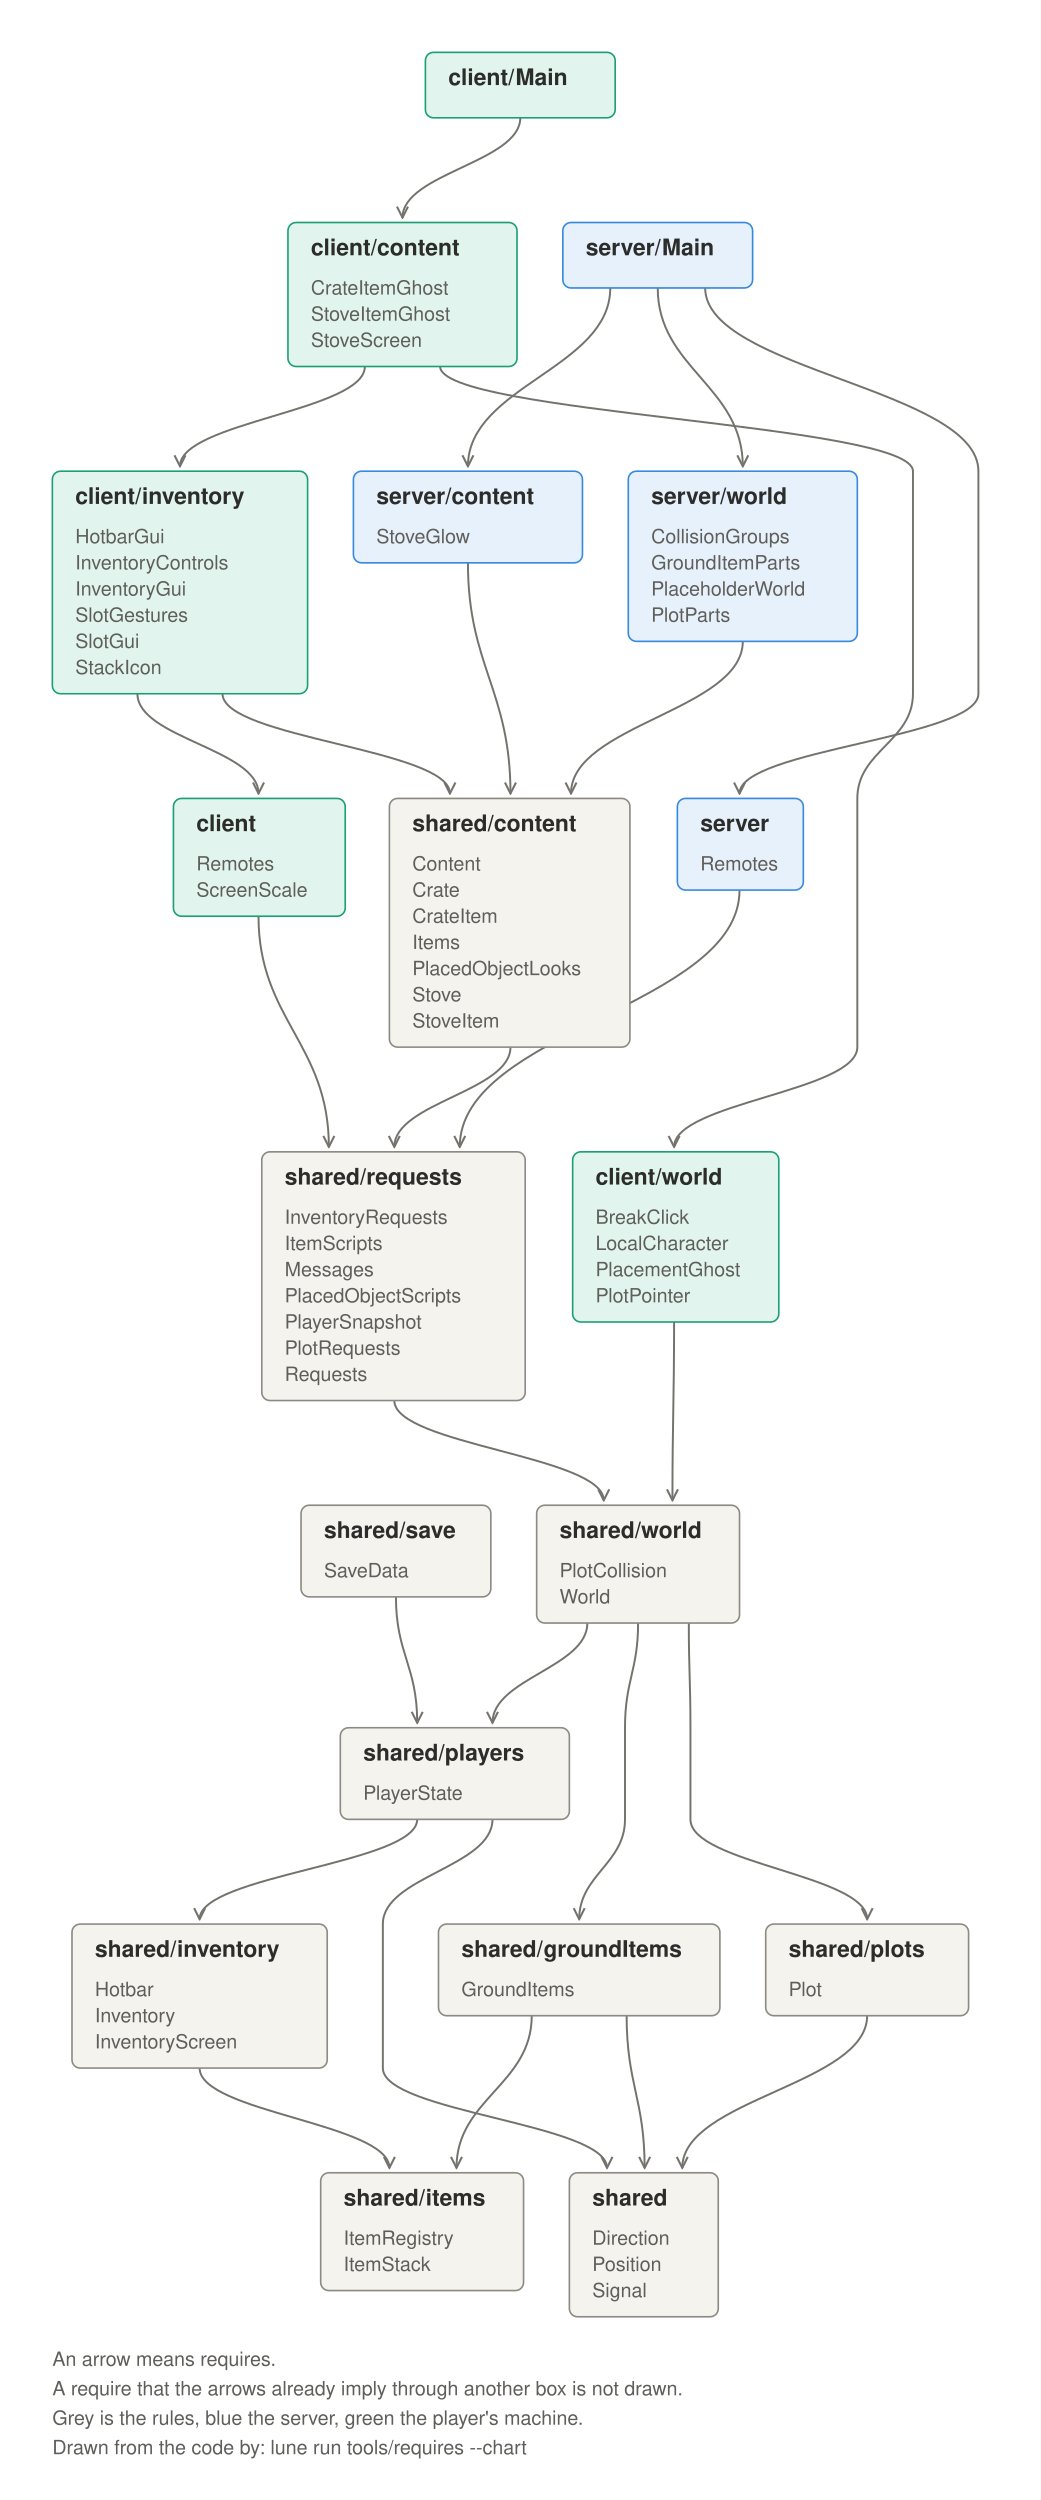
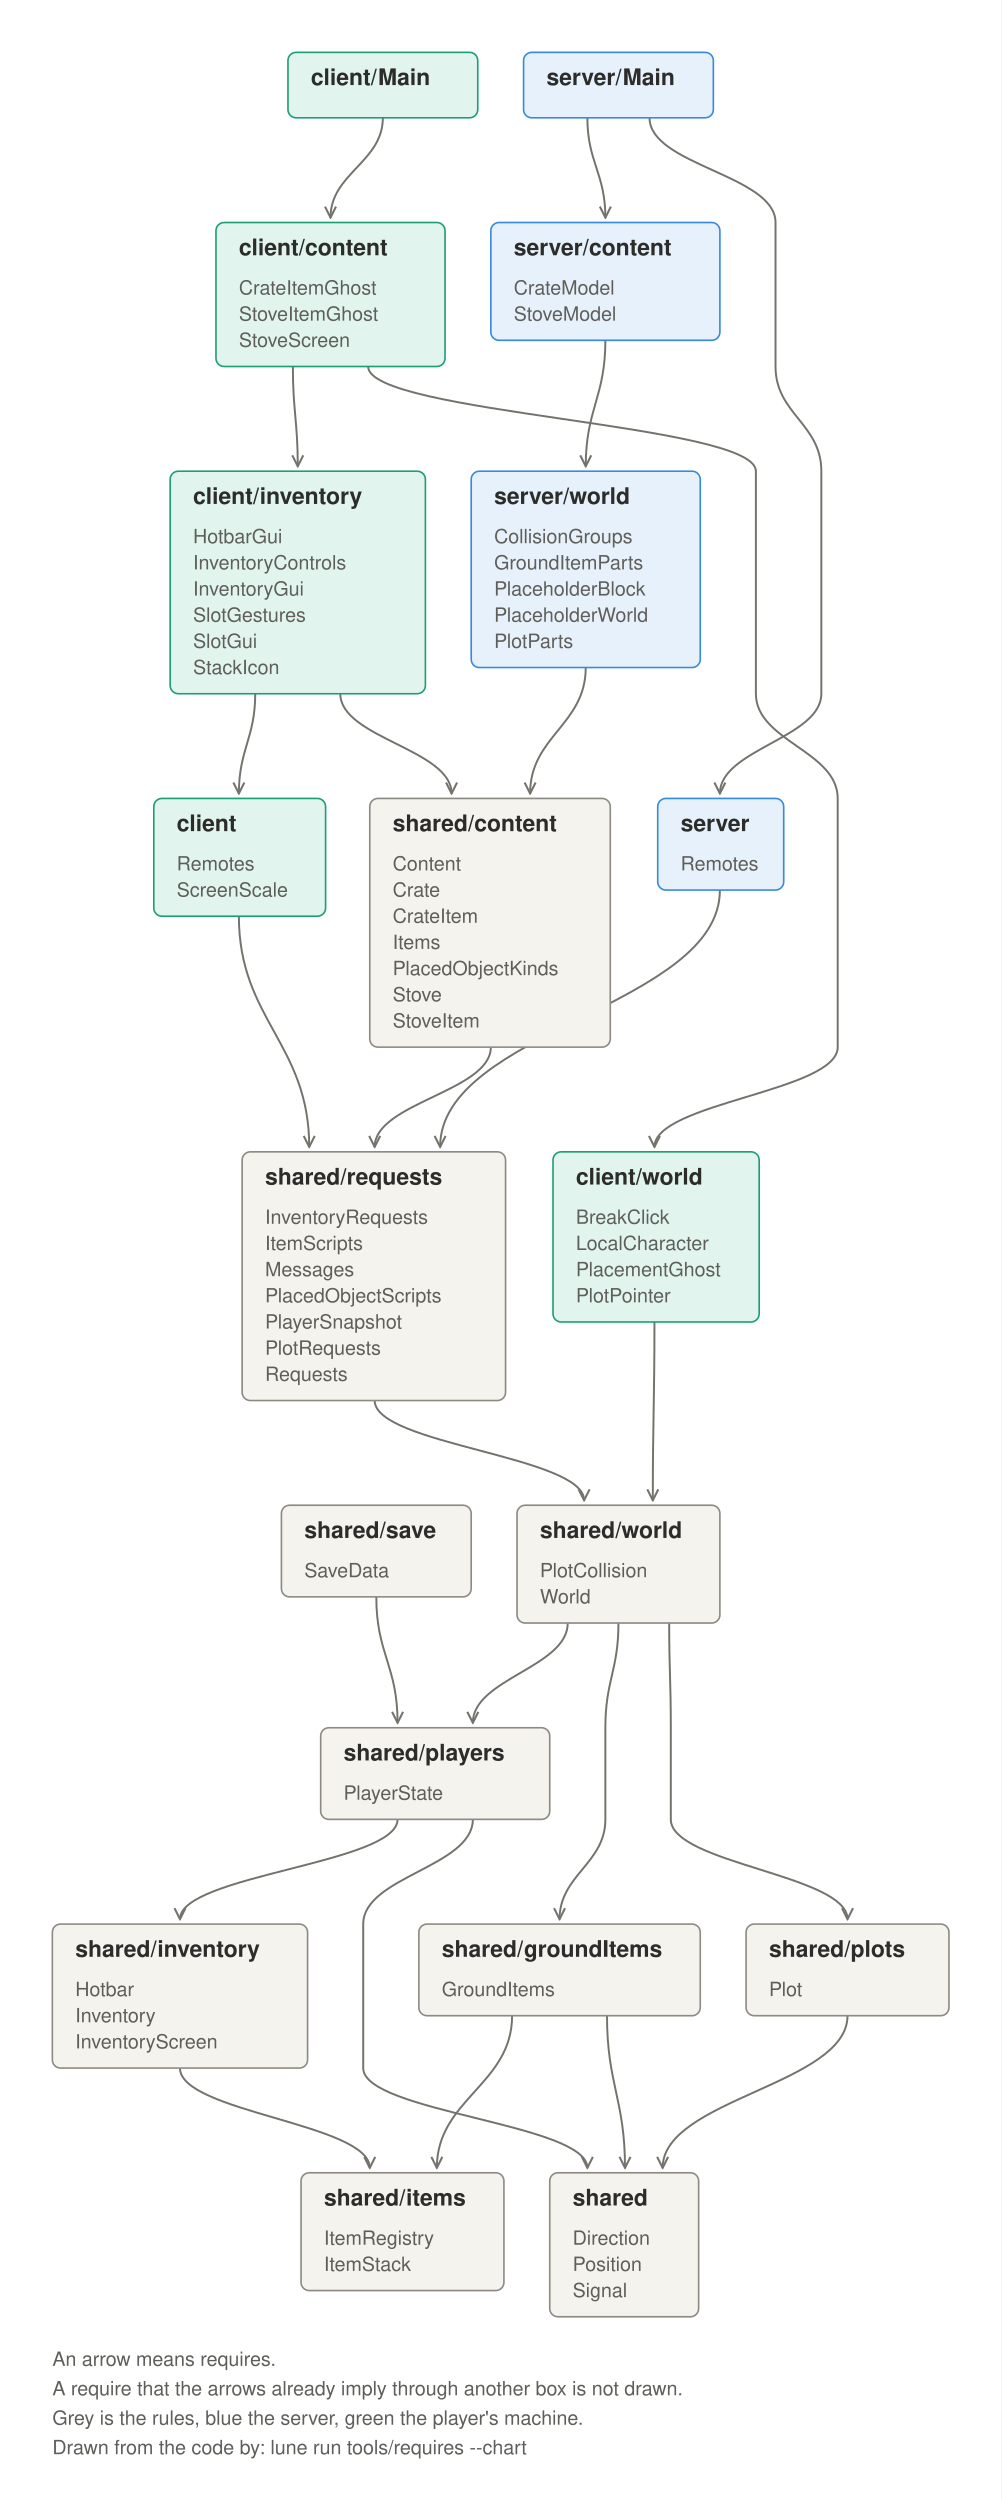
- <svg xmlns="http://www.w3.org/2000/svg" viewBox="0 0 636 1528" width="636" height="1528" font-family="Segoe UI, Helvetica, Arial, sans-serif">
+ <svg xmlns="http://www.w3.org/2000/svg" viewBox="0 0 612 1528" width="612" height="1528" font-family="Segoe UI, Helvetica, Arial, sans-serif">
  <defs>
    <marker id="arrow" viewBox="0 0 10 10" refX="9" refY="5" markerWidth="7" markerHeight="7" orient="auto">
      <path d="M1 1L9 5L1 9" fill="none" stroke="#73726c" stroke-width="1.5" />
    </marker>
  </defs>
-   <rect width="636" height="1528" fill="#ffffff" />
-   <path d="M158 560 C158 623 201 638 201 701" fill="none" stroke="#73726c" stroke-width="1.2" marker-end="url(#arrow)" />
-   <path d="M318 72 C318 99 246 106 246 133" fill="none" stroke="#73726c" stroke-width="1.2" marker-end="url(#arrow)" />
-   <path d="M223 224 C223 251 110 258 110 285" fill="none" stroke="#73726c" stroke-width="1.2" marker-end="url(#arrow)" />
-   <path d="M269 224 C269 253 558 259 558 288 L558 424 C558 453 524 459 524 488 L524 640 C524 667 412 674 412 701" fill="none" stroke="#73726c" stroke-width="1.2" marker-end="url(#arrow)" />
-   <path d="M84 424 C84 451 158 458 158 485" fill="none" stroke="#73726c" stroke-width="1.2" marker-end="url(#arrow)" />
-   <path d="M136 424 C136 451 275 458 275 485" fill="none" stroke="#73726c" stroke-width="1.2" marker-end="url(#arrow)" />
-   <path d="M412 808 C412 857 411 868 411 917" fill="none" stroke="#73726c" stroke-width="1.2" marker-end="url(#arrow)" />
-   <path d="M452 544 C452 615 281 630 281 701" fill="none" stroke="#73726c" stroke-width="1.2" marker-end="url(#arrow)" />
-   <path d="M431 176 C431 226 598 238 598 288 L598 424 C598 451 452 458 452 485" fill="none" stroke="#73726c" stroke-width="1.2" marker-end="url(#arrow)" />
-   <path d="M373 176 C373 225 286 236 286 285" fill="none" stroke="#73726c" stroke-width="1.2" marker-end="url(#arrow)" />
-   <path d="M402 176 C402 225 454 236 454 285" fill="none" stroke="#73726c" stroke-width="1.2" marker-end="url(#arrow)" />
-   <path d="M286 344 C286 407 312 422 312 485" fill="none" stroke="#73726c" stroke-width="1.2" marker-end="url(#arrow)" />
-   <path d="M454 392 C454 434 349 443 349 485" fill="none" stroke="#73726c" stroke-width="1.2" marker-end="url(#arrow)" />
-   <path d="M312 640 C312 667 241 674 241 701" fill="none" stroke="#73726c" stroke-width="1.2" marker-end="url(#arrow)" />
-   <path d="M383 1232 C383 1274 394 1283 394 1325" fill="none" stroke="#73726c" stroke-width="1.2" marker-end="url(#arrow)" />
-   <path d="M325 1232 C325 1274 279 1283 279 1325" fill="none" stroke="#73726c" stroke-width="1.2" marker-end="url(#arrow)" />
-   <path d="M122 1264 C122 1291 238 1298 238 1325" fill="none" stroke="#73726c" stroke-width="1.2" marker-end="url(#arrow)" />
-   <path d="M301 1112 C301 1141 234 1147 234 1176 L234 1264 C234 1291 371 1298 371 1325" fill="none" stroke="#73726c" stroke-width="1.2" marker-end="url(#arrow)" />
-   <path d="M255 1112 C255 1139 122 1146 122 1173" fill="none" stroke="#73726c" stroke-width="1.2" marker-end="url(#arrow)" />
-   <path d="M530 1232 C530 1274 417 1283 417 1325" fill="none" stroke="#73726c" stroke-width="1.2" marker-end="url(#arrow)" />
-   <path d="M241 856 C241 883 369 890 369 917" fill="none" stroke="#73726c" stroke-width="1.2" marker-end="url(#arrow)" />
-   <path d="M242 976 C242 1011 255 1018 255 1053" fill="none" stroke="#73726c" stroke-width="1.2" marker-end="url(#arrow)" />
-   <path d="M390 992 C390 1021 382 1027 382 1056 L382 1112 C382 1139 354 1146 354 1173" fill="none" stroke="#73726c" stroke-width="1.2" marker-end="url(#arrow)" />
-   <path d="M359 992 C359 1019 301 1026 301 1053" fill="none" stroke="#73726c" stroke-width="1.2" marker-end="url(#arrow)" />
-   <path d="M421 992 C421 1021 422 1027 422 1056 L422 1112 C422 1139 530 1146 530 1173" fill="none" stroke="#73726c" stroke-width="1.2" marker-end="url(#arrow)" />
-   <rect x="106" y="488" width="105" height="72" rx="5" fill="#e1f5ee" stroke="#1d9e75" />
-   <text x="120" y="508" font-size="14" font-weight="600" fill="#2c2c2a">client</text>
-   <text x="120" y="532" font-size="12" fill="#5f5e5a">Remotes</text>
-   <text x="120" y="548" font-size="12" fill="#5f5e5a">ScreenScale</text>
-   <rect x="260" y="32" width="116" height="40" rx="5" fill="#e1f5ee" stroke="#1d9e75" />
-   <text x="274" y="52" font-size="14" font-weight="600" fill="#2c2c2a">client/Main</text>
-   <rect x="176" y="136" width="140" height="88" rx="5" fill="#e1f5ee" stroke="#1d9e75" />
-   <text x="190" y="156" font-size="14" font-weight="600" fill="#2c2c2a">client/content</text>
-   <text x="190" y="180" font-size="12" fill="#5f5e5a">CrateItemGhost</text>
-   <text x="190" y="196" font-size="12" fill="#5f5e5a">StoveItemGhost</text>
-   <text x="190" y="212" font-size="12" fill="#5f5e5a">StoveScreen</text>
-   <rect x="32" y="288" width="156" height="136" rx="5" fill="#e1f5ee" stroke="#1d9e75" />
-   <text x="46" y="308" font-size="14" font-weight="600" fill="#2c2c2a">client/inventory</text>
-   <text x="46" y="332" font-size="12" fill="#5f5e5a">HotbarGui</text>
-   <text x="46" y="348" font-size="12" fill="#5f5e5a">InventoryControls</text>
-   <text x="46" y="364" font-size="12" fill="#5f5e5a">InventoryGui</text>
-   <text x="46" y="380" font-size="12" fill="#5f5e5a">SlotGestures</text>
-   <text x="46" y="396" font-size="12" fill="#5f5e5a">SlotGui</text>
-   <text x="46" y="412" font-size="12" fill="#5f5e5a">StackIcon</text>
-   <rect x="350" y="704" width="126" height="104" rx="5" fill="#e1f5ee" stroke="#1d9e75" />
-   <text x="364" y="724" font-size="14" font-weight="600" fill="#2c2c2a">client/world</text>
-   <text x="364" y="748" font-size="12" fill="#5f5e5a">BreakClick</text>
-   <text x="364" y="764" font-size="12" fill="#5f5e5a">LocalCharacter</text>
-   <text x="364" y="780" font-size="12" fill="#5f5e5a">PlacementGhost</text>
-   <text x="364" y="796" font-size="12" fill="#5f5e5a">PlotPointer</text>
-   <rect x="414" y="488" width="77" height="56" rx="5" fill="#e6f1fb" stroke="#378add" />
-   <text x="428" y="508" font-size="14" font-weight="600" fill="#2c2c2a">server</text>
-   <text x="428" y="532" font-size="12" fill="#5f5e5a">Remotes</text>
-   <rect x="344" y="136" width="116" height="40" rx="5" fill="#e6f1fb" stroke="#378add" />
-   <text x="358" y="156" font-size="14" font-weight="600" fill="#2c2c2a">server/Main</text>
-   <rect x="216" y="288" width="140" height="56" rx="5" fill="#e6f1fb" stroke="#378add" />
-   <text x="230" y="308" font-size="14" font-weight="600" fill="#2c2c2a">server/content</text>
-   <text x="230" y="332" font-size="12" fill="#5f5e5a">StoveGlow</text>
-   <rect x="384" y="288" width="140" height="104" rx="5" fill="#e6f1fb" stroke="#378add" />
-   <text x="398" y="308" font-size="14" font-weight="600" fill="#2c2c2a">server/world</text>
-   <text x="398" y="332" font-size="12" fill="#5f5e5a">CollisionGroups</text>
-   <text x="398" y="348" font-size="12" fill="#5f5e5a">GroundItemParts</text>
-   <text x="398" y="364" font-size="12" fill="#5f5e5a">PlaceholderWorld</text>
-   <text x="398" y="380" font-size="12" fill="#5f5e5a">PlotParts</text>
-   <rect x="348" y="1328" width="91" height="88" rx="5" fill="#f4f3ee" stroke="#8c8a82" />
-   <text x="362" y="1348" font-size="14" font-weight="600" fill="#2c2c2a">shared</text>
-   <text x="362" y="1372" font-size="12" fill="#5f5e5a">Direction</text>
-   <text x="362" y="1388" font-size="12" fill="#5f5e5a">Position</text>
-   <text x="362" y="1404" font-size="12" fill="#5f5e5a">Signal</text>
-   <rect x="238" y="488" width="147" height="152" rx="5" fill="#f4f3ee" stroke="#8c8a82" />
-   <text x="252" y="508" font-size="14" font-weight="600" fill="#2c2c2a">shared/content</text>
-   <text x="252" y="532" font-size="12" fill="#5f5e5a">Content</text>
-   <text x="252" y="548" font-size="12" fill="#5f5e5a">Crate</text>
-   <text x="252" y="564" font-size="12" fill="#5f5e5a">CrateItem</text>
-   <text x="252" y="580" font-size="12" fill="#5f5e5a">Items</text>
-   <text x="252" y="596" font-size="12" fill="#5f5e5a">PlacedObjectLooks</text>
-   <text x="252" y="612" font-size="12" fill="#5f5e5a">Stove</text>
-   <text x="252" y="628" font-size="12" fill="#5f5e5a">StoveItem</text>
-   <rect x="268" y="1176" width="172" height="56" rx="5" fill="#f4f3ee" stroke="#8c8a82" />
-   <text x="282" y="1196" font-size="14" font-weight="600" fill="#2c2c2a">shared/groundItems</text>
-   <text x="282" y="1220" font-size="12" fill="#5f5e5a">GroundItems</text>
-   <rect x="44" y="1176" width="156" height="88" rx="5" fill="#f4f3ee" stroke="#8c8a82" />
-   <text x="58" y="1196" font-size="14" font-weight="600" fill="#2c2c2a">shared/inventory</text>
-   <text x="58" y="1220" font-size="12" fill="#5f5e5a">Hotbar</text>
-   <text x="58" y="1236" font-size="12" fill="#5f5e5a">Inventory</text>
-   <text x="58" y="1252" font-size="12" fill="#5f5e5a">InventoryScreen</text>
-   <rect x="196" y="1328" width="124" height="72" rx="5" fill="#f4f3ee" stroke="#8c8a82" />
-   <text x="210" y="1348" font-size="14" font-weight="600" fill="#2c2c2a">shared/items</text>
-   <text x="210" y="1372" font-size="12" fill="#5f5e5a">ItemRegistry</text>
-   <text x="210" y="1388" font-size="12" fill="#5f5e5a">ItemStack</text>
-   <rect x="208" y="1056" width="140" height="56" rx="5" fill="#f4f3ee" stroke="#8c8a82" />
-   <text x="222" y="1076" font-size="14" font-weight="600" fill="#2c2c2a">shared/players</text>
-   <text x="222" y="1100" font-size="12" fill="#5f5e5a">PlayerState</text>
-   <rect x="468" y="1176" width="124" height="56" rx="5" fill="#f4f3ee" stroke="#8c8a82" />
-   <text x="482" y="1196" font-size="14" font-weight="600" fill="#2c2c2a">shared/plots</text>
-   <text x="482" y="1220" font-size="12" fill="#5f5e5a">Plot</text>
-   <rect x="160" y="704" width="161" height="152" rx="5" fill="#f4f3ee" stroke="#8c8a82" />
-   <text x="174" y="724" font-size="14" font-weight="600" fill="#2c2c2a">shared/requests</text>
-   <text x="174" y="748" font-size="12" fill="#5f5e5a">InventoryRequests</text>
-   <text x="174" y="764" font-size="12" fill="#5f5e5a">ItemScripts</text>
-   <text x="174" y="780" font-size="12" fill="#5f5e5a">Messages</text>
-   <text x="174" y="796" font-size="12" fill="#5f5e5a">PlacedObjectScripts</text>
-   <text x="174" y="812" font-size="12" fill="#5f5e5a">PlayerSnapshot</text>
-   <text x="174" y="828" font-size="12" fill="#5f5e5a">PlotRequests</text>
-   <text x="174" y="844" font-size="12" fill="#5f5e5a">Requests</text>
-   <rect x="184" y="920" width="116" height="56" rx="5" fill="#f4f3ee" stroke="#8c8a82" />
-   <text x="198" y="940" font-size="14" font-weight="600" fill="#2c2c2a">shared/save</text>
-   <text x="198" y="964" font-size="12" fill="#5f5e5a">SaveData</text>
-   <rect x="328" y="920" width="124" height="72" rx="5" fill="#f4f3ee" stroke="#8c8a82" />
-   <text x="342" y="940" font-size="14" font-weight="600" fill="#2c2c2a">shared/world</text>
-   <text x="342" y="964" font-size="12" fill="#5f5e5a">PlotCollision</text>
-   <text x="342" y="980" font-size="12" fill="#5f5e5a">World</text>
+   <rect width="612" height="1528" fill="#ffffff" />
+   <path d="M146 560 C146 623 189 638 189 701" fill="none" stroke="#73726c" stroke-width="1.2" marker-end="url(#arrow)" />
+   <path d="M234 72 C234 99 202 106 202 133" fill="none" stroke="#73726c" stroke-width="1.2" marker-end="url(#arrow)" />
+   <path d="M179 224 C179 251 182 258 182 285" fill="none" stroke="#73726c" stroke-width="1.2" marker-end="url(#arrow)" />
+   <path d="M225 224 C225 253 462 259 462 288 L462 424 C462 453 512 459 512 488 L512 640 C512 667 400 674 400 701" fill="none" stroke="#73726c" stroke-width="1.2" marker-end="url(#arrow)" />
+   <path d="M156 424 C156 451 146 458 146 485" fill="none" stroke="#73726c" stroke-width="1.2" marker-end="url(#arrow)" />
+   <path d="M208 424 C208 451 276 458 276 485" fill="none" stroke="#73726c" stroke-width="1.2" marker-end="url(#arrow)" />
+   <path d="M400 808 C400 857 399 868 399 917" fill="none" stroke="#73726c" stroke-width="1.2" marker-end="url(#arrow)" />
+   <path d="M440 544 C440 615 269 630 269 701" fill="none" stroke="#73726c" stroke-width="1.2" marker-end="url(#arrow)" />
+   <path d="M397 72 C397 101 474 107 474 136 L474 224 C474 253 502 259 502 288 L502 424 C502 451 440 458 440 485" fill="none" stroke="#73726c" stroke-width="1.2" marker-end="url(#arrow)" />
+   <path d="M359 72 C359 99 370 106 370 133" fill="none" stroke="#73726c" stroke-width="1.2" marker-end="url(#arrow)" />
+   <path d="M370 208 C370 243 358 250 358 285" fill="none" stroke="#73726c" stroke-width="1.2" marker-end="url(#arrow)" />
+   <path d="M358 408 C358 443 324 450 324 485" fill="none" stroke="#73726c" stroke-width="1.2" marker-end="url(#arrow)" />
+   <path d="M300 640 C300 667 229 674 229 701" fill="none" stroke="#73726c" stroke-width="1.2" marker-end="url(#arrow)" />
+   <path d="M371 1232 C371 1274 382 1283 382 1325" fill="none" stroke="#73726c" stroke-width="1.2" marker-end="url(#arrow)" />
+   <path d="M313 1232 C313 1274 267 1283 267 1325" fill="none" stroke="#73726c" stroke-width="1.2" marker-end="url(#arrow)" />
+   <path d="M110 1264 C110 1291 226 1298 226 1325" fill="none" stroke="#73726c" stroke-width="1.2" marker-end="url(#arrow)" />
+   <path d="M289 1112 C289 1141 222 1147 222 1176 L222 1264 C222 1291 359 1298 359 1325" fill="none" stroke="#73726c" stroke-width="1.2" marker-end="url(#arrow)" />
+   <path d="M243 1112 C243 1139 110 1146 110 1173" fill="none" stroke="#73726c" stroke-width="1.2" marker-end="url(#arrow)" />
+   <path d="M518 1232 C518 1274 405 1283 405 1325" fill="none" stroke="#73726c" stroke-width="1.2" marker-end="url(#arrow)" />
+   <path d="M229 856 C229 883 357 890 357 917" fill="none" stroke="#73726c" stroke-width="1.2" marker-end="url(#arrow)" />
+   <path d="M230 976 C230 1011 243 1018 243 1053" fill="none" stroke="#73726c" stroke-width="1.2" marker-end="url(#arrow)" />
+   <path d="M378 992 C378 1021 370 1027 370 1056 L370 1112 C370 1139 342 1146 342 1173" fill="none" stroke="#73726c" stroke-width="1.2" marker-end="url(#arrow)" />
+   <path d="M347 992 C347 1019 289 1026 289 1053" fill="none" stroke="#73726c" stroke-width="1.2" marker-end="url(#arrow)" />
+   <path d="M409 992 C409 1021 410 1027 410 1056 L410 1112 C410 1139 518 1146 518 1173" fill="none" stroke="#73726c" stroke-width="1.2" marker-end="url(#arrow)" />
+   <rect x="94" y="488" width="105" height="72" rx="5" fill="#e1f5ee" stroke="#1d9e75" />
+   <text x="108" y="508" font-size="14" font-weight="600" fill="#2c2c2a">client</text>
+   <text x="108" y="532" font-size="12" fill="#5f5e5a">Remotes</text>
+   <text x="108" y="548" font-size="12" fill="#5f5e5a">ScreenScale</text>
+   <rect x="176" y="32" width="116" height="40" rx="5" fill="#e1f5ee" stroke="#1d9e75" />
+   <text x="190" y="52" font-size="14" font-weight="600" fill="#2c2c2a">client/Main</text>
+   <rect x="132" y="136" width="140" height="88" rx="5" fill="#e1f5ee" stroke="#1d9e75" />
+   <text x="146" y="156" font-size="14" font-weight="600" fill="#2c2c2a">client/content</text>
+   <text x="146" y="180" font-size="12" fill="#5f5e5a">CrateItemGhost</text>
+   <text x="146" y="196" font-size="12" fill="#5f5e5a">StoveItemGhost</text>
+   <text x="146" y="212" font-size="12" fill="#5f5e5a">StoveScreen</text>
+   <rect x="104" y="288" width="156" height="136" rx="5" fill="#e1f5ee" stroke="#1d9e75" />
+   <text x="118" y="308" font-size="14" font-weight="600" fill="#2c2c2a">client/inventory</text>
+   <text x="118" y="332" font-size="12" fill="#5f5e5a">HotbarGui</text>
+   <text x="118" y="348" font-size="12" fill="#5f5e5a">InventoryControls</text>
+   <text x="118" y="364" font-size="12" fill="#5f5e5a">InventoryGui</text>
+   <text x="118" y="380" font-size="12" fill="#5f5e5a">SlotGestures</text>
+   <text x="118" y="396" font-size="12" fill="#5f5e5a">SlotGui</text>
+   <text x="118" y="412" font-size="12" fill="#5f5e5a">StackIcon</text>
+   <rect x="338" y="704" width="126" height="104" rx="5" fill="#e1f5ee" stroke="#1d9e75" />
+   <text x="352" y="724" font-size="14" font-weight="600" fill="#2c2c2a">client/world</text>
+   <text x="352" y="748" font-size="12" fill="#5f5e5a">BreakClick</text>
+   <text x="352" y="764" font-size="12" fill="#5f5e5a">LocalCharacter</text>
+   <text x="352" y="780" font-size="12" fill="#5f5e5a">PlacementGhost</text>
+   <text x="352" y="796" font-size="12" fill="#5f5e5a">PlotPointer</text>
+   <rect x="402" y="488" width="77" height="56" rx="5" fill="#e6f1fb" stroke="#378add" />
+   <text x="416" y="508" font-size="14" font-weight="600" fill="#2c2c2a">server</text>
+   <text x="416" y="532" font-size="12" fill="#5f5e5a">Remotes</text>
+   <rect x="320" y="32" width="116" height="40" rx="5" fill="#e6f1fb" stroke="#378add" />
+   <text x="334" y="52" font-size="14" font-weight="600" fill="#2c2c2a">server/Main</text>
+   <rect x="300" y="136" width="140" height="72" rx="5" fill="#e6f1fb" stroke="#378add" />
+   <text x="314" y="156" font-size="14" font-weight="600" fill="#2c2c2a">server/content</text>
+   <text x="314" y="180" font-size="12" fill="#5f5e5a">CrateModel</text>
+   <text x="314" y="196" font-size="12" fill="#5f5e5a">StoveModel</text>
+   <rect x="288" y="288" width="140" height="120" rx="5" fill="#e6f1fb" stroke="#378add" />
+   <text x="302" y="308" font-size="14" font-weight="600" fill="#2c2c2a">server/world</text>
+   <text x="302" y="332" font-size="12" fill="#5f5e5a">CollisionGroups</text>
+   <text x="302" y="348" font-size="12" fill="#5f5e5a">GroundItemParts</text>
+   <text x="302" y="364" font-size="12" fill="#5f5e5a">PlaceholderBlock</text>
+   <text x="302" y="380" font-size="12" fill="#5f5e5a">PlaceholderWorld</text>
+   <text x="302" y="396" font-size="12" fill="#5f5e5a">PlotParts</text>
+   <rect x="336" y="1328" width="91" height="88" rx="5" fill="#f4f3ee" stroke="#8c8a82" />
+   <text x="350" y="1348" font-size="14" font-weight="600" fill="#2c2c2a">shared</text>
+   <text x="350" y="1372" font-size="12" fill="#5f5e5a">Direction</text>
+   <text x="350" y="1388" font-size="12" fill="#5f5e5a">Position</text>
+   <text x="350" y="1404" font-size="12" fill="#5f5e5a">Signal</text>
+   <rect x="226" y="488" width="147" height="152" rx="5" fill="#f4f3ee" stroke="#8c8a82" />
+   <text x="240" y="508" font-size="14" font-weight="600" fill="#2c2c2a">shared/content</text>
+   <text x="240" y="532" font-size="12" fill="#5f5e5a">Content</text>
+   <text x="240" y="548" font-size="12" fill="#5f5e5a">Crate</text>
+   <text x="240" y="564" font-size="12" fill="#5f5e5a">CrateItem</text>
+   <text x="240" y="580" font-size="12" fill="#5f5e5a">Items</text>
+   <text x="240" y="596" font-size="12" fill="#5f5e5a">PlacedObjectKinds</text>
+   <text x="240" y="612" font-size="12" fill="#5f5e5a">Stove</text>
+   <text x="240" y="628" font-size="12" fill="#5f5e5a">StoveItem</text>
+   <rect x="256" y="1176" width="172" height="56" rx="5" fill="#f4f3ee" stroke="#8c8a82" />
+   <text x="270" y="1196" font-size="14" font-weight="600" fill="#2c2c2a">shared/groundItems</text>
+   <text x="270" y="1220" font-size="12" fill="#5f5e5a">GroundItems</text>
+   <rect x="32" y="1176" width="156" height="88" rx="5" fill="#f4f3ee" stroke="#8c8a82" />
+   <text x="46" y="1196" font-size="14" font-weight="600" fill="#2c2c2a">shared/inventory</text>
+   <text x="46" y="1220" font-size="12" fill="#5f5e5a">Hotbar</text>
+   <text x="46" y="1236" font-size="12" fill="#5f5e5a">Inventory</text>
+   <text x="46" y="1252" font-size="12" fill="#5f5e5a">InventoryScreen</text>
+   <rect x="184" y="1328" width="124" height="72" rx="5" fill="#f4f3ee" stroke="#8c8a82" />
+   <text x="198" y="1348" font-size="14" font-weight="600" fill="#2c2c2a">shared/items</text>
+   <text x="198" y="1372" font-size="12" fill="#5f5e5a">ItemRegistry</text>
+   <text x="198" y="1388" font-size="12" fill="#5f5e5a">ItemStack</text>
+   <rect x="196" y="1056" width="140" height="56" rx="5" fill="#f4f3ee" stroke="#8c8a82" />
+   <text x="210" y="1076" font-size="14" font-weight="600" fill="#2c2c2a">shared/players</text>
+   <text x="210" y="1100" font-size="12" fill="#5f5e5a">PlayerState</text>
+   <rect x="456" y="1176" width="124" height="56" rx="5" fill="#f4f3ee" stroke="#8c8a82" />
+   <text x="470" y="1196" font-size="14" font-weight="600" fill="#2c2c2a">shared/plots</text>
+   <text x="470" y="1220" font-size="12" fill="#5f5e5a">Plot</text>
+   <rect x="148" y="704" width="161" height="152" rx="5" fill="#f4f3ee" stroke="#8c8a82" />
+   <text x="162" y="724" font-size="14" font-weight="600" fill="#2c2c2a">shared/requests</text>
+   <text x="162" y="748" font-size="12" fill="#5f5e5a">InventoryRequests</text>
+   <text x="162" y="764" font-size="12" fill="#5f5e5a">ItemScripts</text>
+   <text x="162" y="780" font-size="12" fill="#5f5e5a">Messages</text>
+   <text x="162" y="796" font-size="12" fill="#5f5e5a">PlacedObjectScripts</text>
+   <text x="162" y="812" font-size="12" fill="#5f5e5a">PlayerSnapshot</text>
+   <text x="162" y="828" font-size="12" fill="#5f5e5a">PlotRequests</text>
+   <text x="162" y="844" font-size="12" fill="#5f5e5a">Requests</text>
+   <rect x="172" y="920" width="116" height="56" rx="5" fill="#f4f3ee" stroke="#8c8a82" />
+   <text x="186" y="940" font-size="14" font-weight="600" fill="#2c2c2a">shared/save</text>
+   <text x="186" y="964" font-size="12" fill="#5f5e5a">SaveData</text>
+   <rect x="316" y="920" width="124" height="72" rx="5" fill="#f4f3ee" stroke="#8c8a82" />
+   <text x="330" y="940" font-size="14" font-weight="600" fill="#2c2c2a">shared/world</text>
+   <text x="330" y="964" font-size="12" fill="#5f5e5a">PlotCollision</text>
+   <text x="330" y="980" font-size="12" fill="#5f5e5a">World</text>
  <text x="32" y="1446" font-size="12" fill="#5f5e5a">An arrow means requires.</text>
  <text x="32" y="1464" font-size="12" fill="#5f5e5a">A require that the arrows already imply through another box is not drawn.</text>
  <text x="32" y="1482" font-size="12" fill="#5f5e5a">Grey is the rules, blue the server, green the player's machine.</text>
  <text x="32" y="1500" font-size="12" fill="#5f5e5a">Drawn from the code by: lune run tools/requires --chart</text>
</svg>
